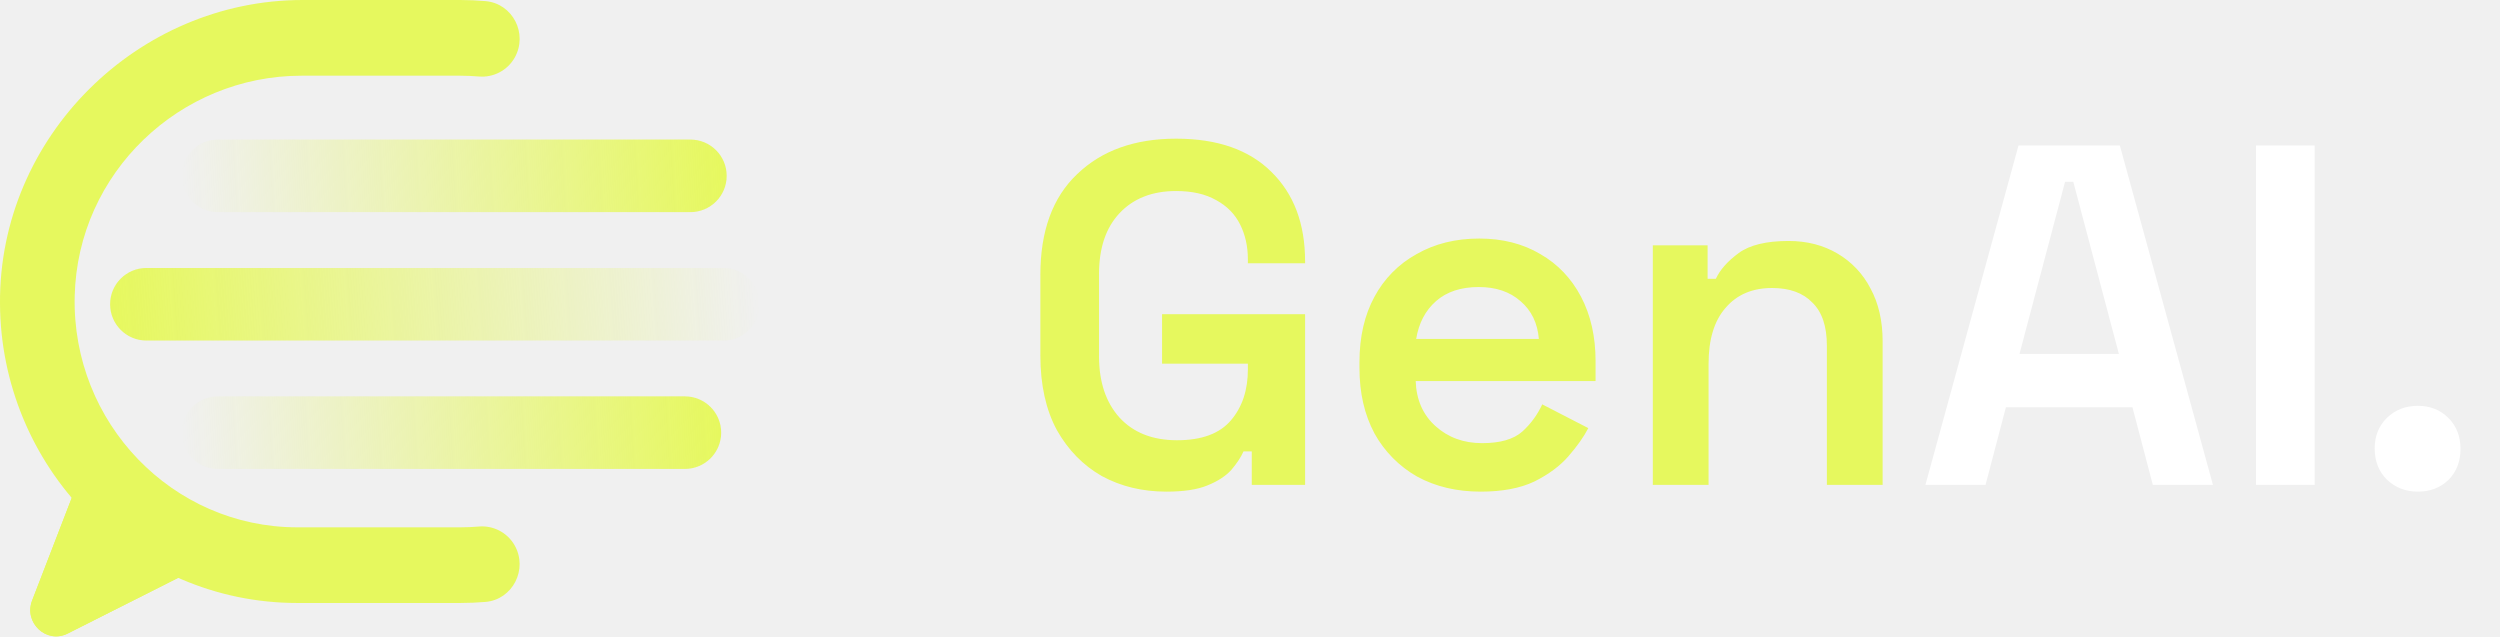
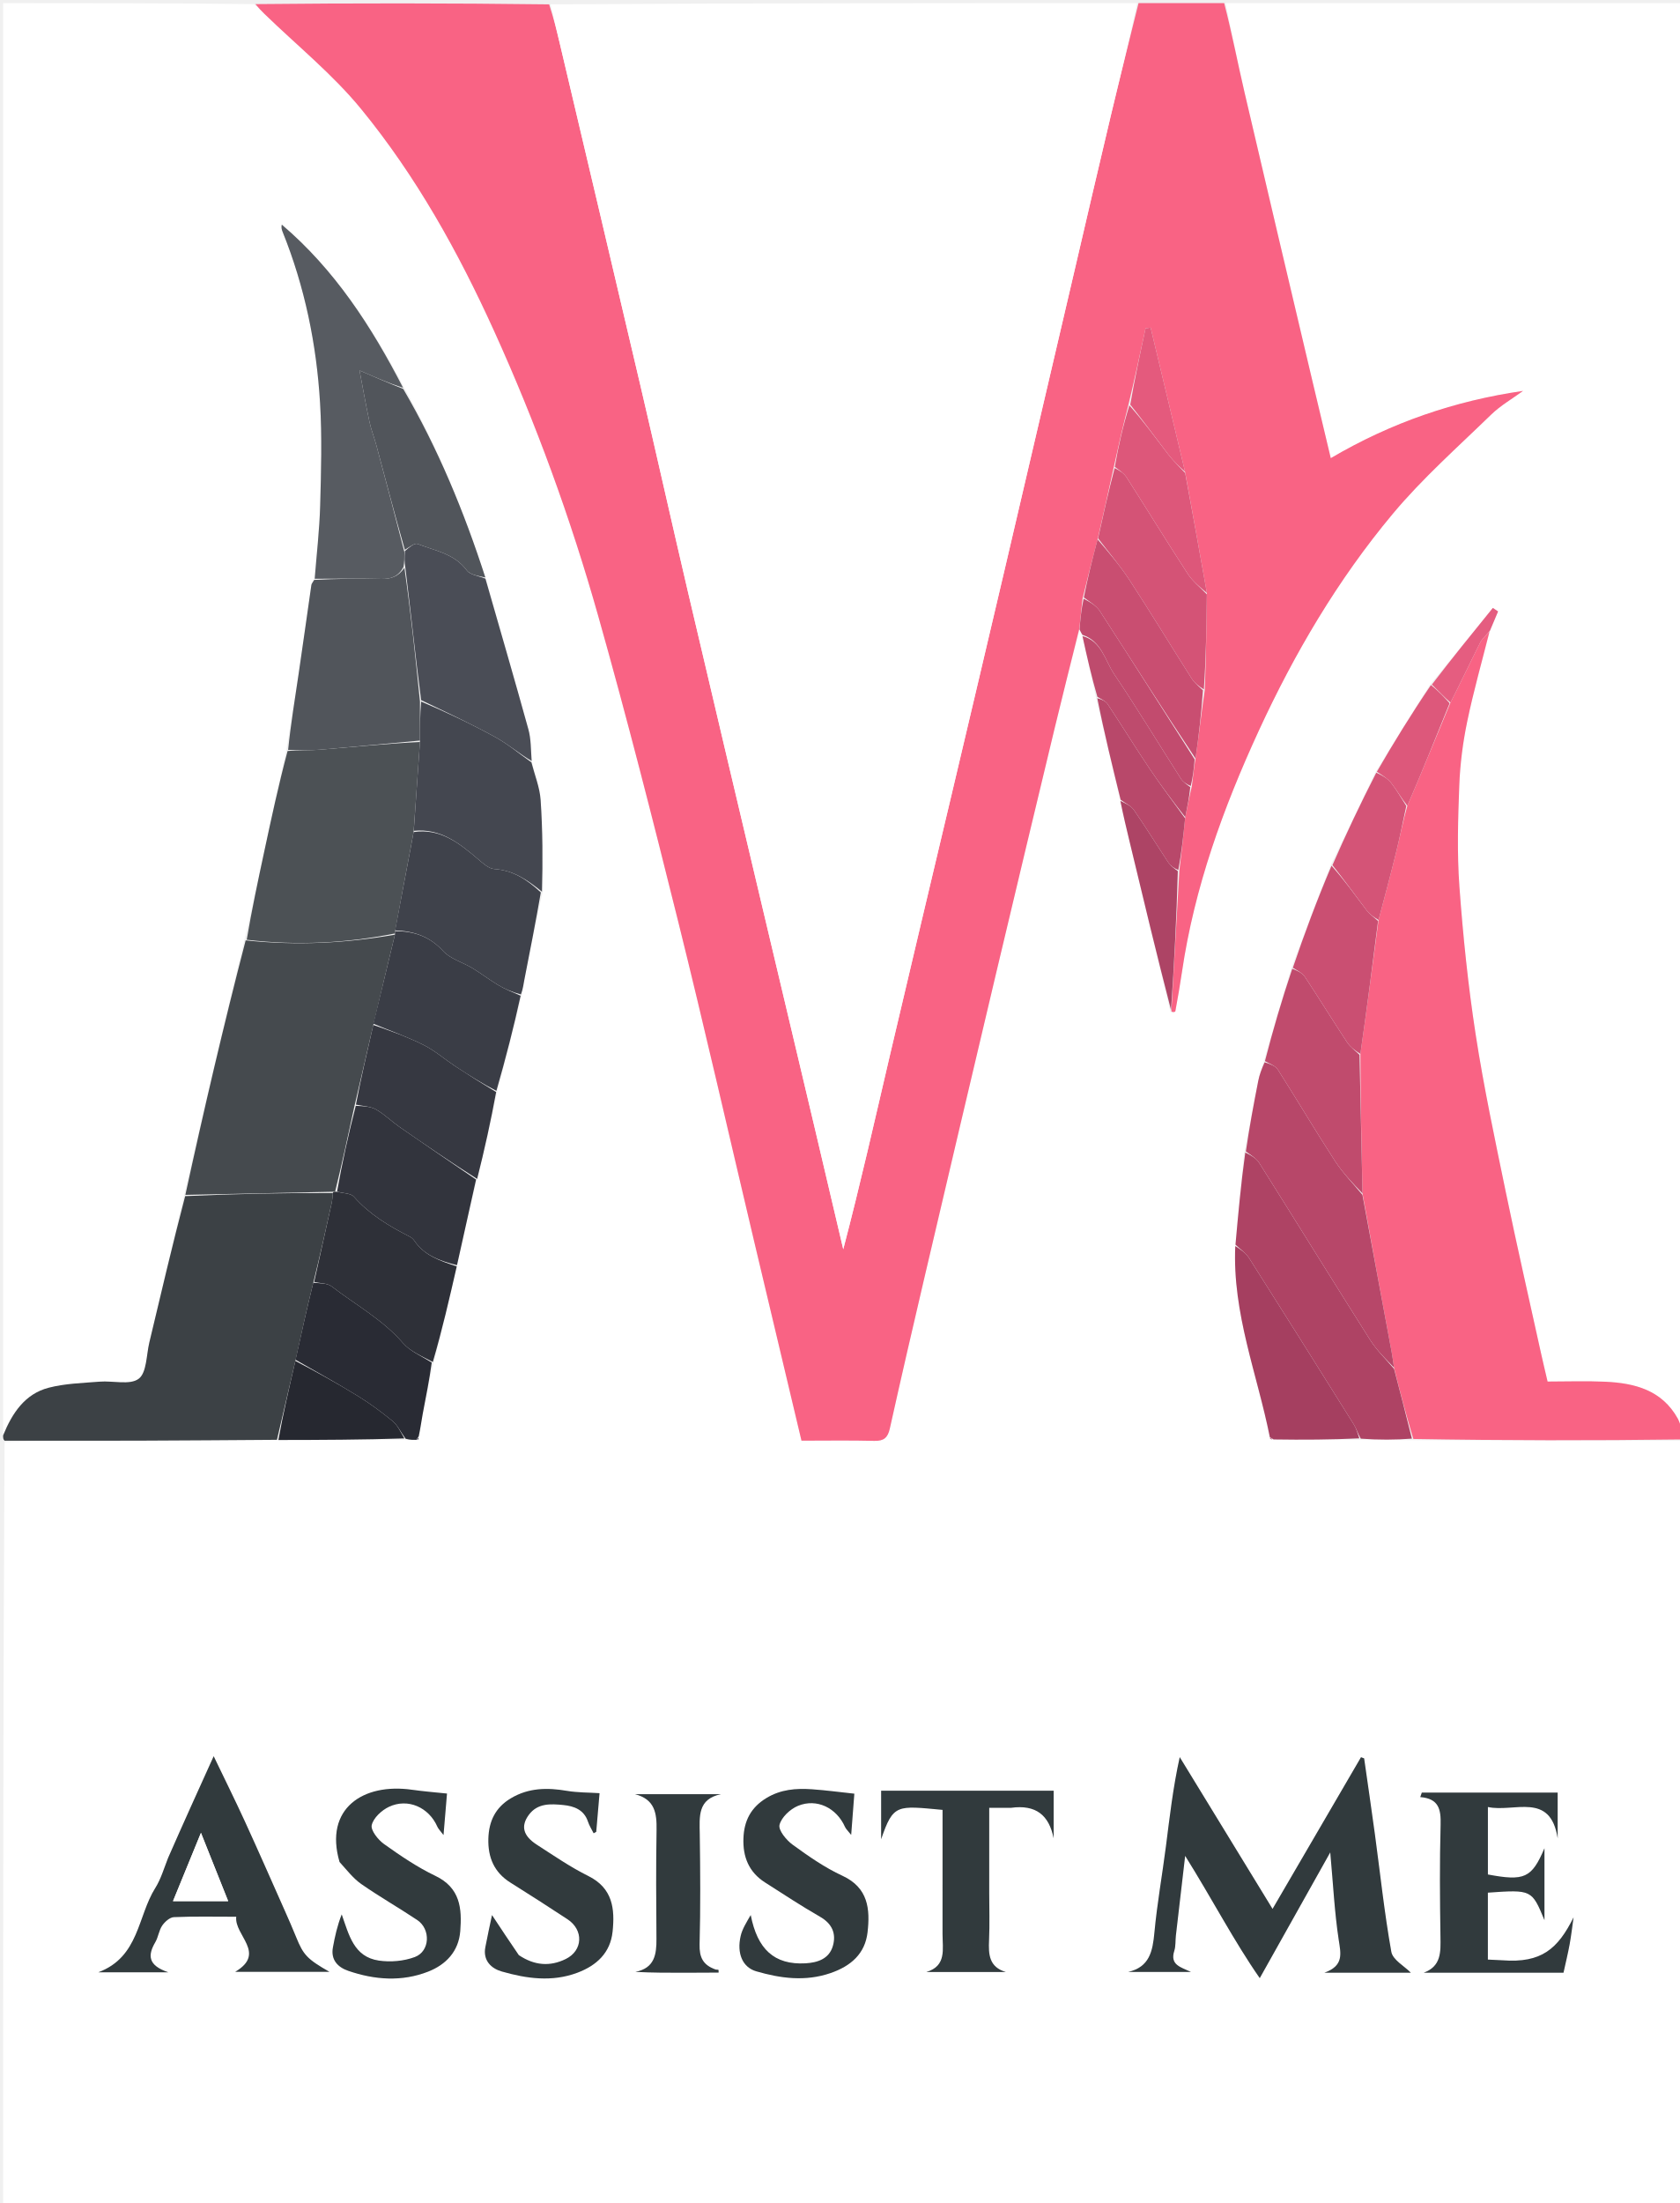
- <svg xmlns="http://www.w3.org/2000/svg" xmlns:xlink="http://www.w3.org/1999/xlink" fill="none" viewBox="0 0 165 42">
-   <defs>
-     <path id="a" fill="#E6F85E" d="M5.665 30.45l-3.543 9.18c-.57 1.478.952 2.889 2.35 2.181l9.931-5.007-8.738-6.356z" />
-   </defs>
-   <path fill="#E6F85E" d="M76.984 32.448c-1.579 0-2.997-.341-4.256-1.024-1.237-.704-2.23-1.717-2.976-3.04-.725-1.344-1.088-2.987-1.088-4.928v-5.312c0-2.901.81-5.12 2.432-6.656 1.621-1.557 3.797-2.336 6.528-2.336 2.73 0 4.832.736 6.304 2.208 1.472 1.45 2.208 3.413 2.208 5.888v.128H82.36v-.256c0-.853-.17-1.621-.512-2.304-.341-.683-.864-1.216-1.568-1.6-.704-.405-1.59-.608-2.656-.608-1.579 0-2.827.49-3.744 1.472-.896.96-1.344 2.293-1.344 4v5.44c0 1.685.448 3.03 1.344 4.032.917 1.003 2.187 1.504 3.808 1.504s2.805-.437 3.552-1.312c.747-.875 1.12-1.995 1.12-3.36V24h-5.664v-3.264h9.44V32h-3.52v-2.208h-.544c-.17.384-.437.79-.8 1.216-.363.405-.885.747-1.568 1.024-.661.277-1.568.416-2.72.416zm20.74 0c-1.578 0-2.976-.33-4.192-.992a7.373 7.373 0 01-2.816-2.848c-.661-1.237-.992-2.677-.992-4.32v-.384c0-1.664.33-3.104.992-4.32a6.938 6.938 0 012.784-2.816c1.195-.683 2.57-1.024 4.128-1.024 1.536 0 2.88.341 4.032 1.024 1.152.661 2.048 1.6 2.688 2.816.64 1.216.96 2.635.96 4.256v1.312H93.436c.043 1.237.48 2.23 1.312 2.976.832.747 1.856 1.12 3.072 1.12 1.195 0 2.08-.256 2.656-.768a5.536 5.536 0 001.312-1.792l3.04 1.568c-.298.576-.736 1.195-1.312 1.856-.554.64-1.301 1.195-2.24 1.664-.938.448-2.122.672-3.552.672zm-4.256-10.08h8.096c-.085-1.045-.49-1.877-1.216-2.496-.704-.619-1.621-.928-2.752-.928-1.173 0-2.112.31-2.816.928-.704.619-1.141 1.45-1.312 2.496zM109.086 32V16.192h3.616V18.4h.544c.277-.597.779-1.163 1.504-1.696.725-.533 1.824-.8 3.296-.8 1.216 0 2.293.277 3.232.832a5.662 5.662 0 012.176 2.304c.533.981.8 2.144.8 3.488V32h-3.68v-9.184c0-1.28-.32-2.23-.96-2.848-.619-.64-1.504-.96-2.656-.96-1.301 0-2.325.437-3.072 1.312-.747.853-1.12 2.08-1.12 3.68v8h-3.68z" />
-   <path fill="#fff" d="M127.078 32l6.144-22.4h6.688l6.144 22.4h-3.968l-1.344-5.12h-8.352L131.046 32h-3.968zm6.208-8.64h6.56L136.838 12h-.544l-3.008 11.36zm15.61 8.64V9.6h3.872V32h-3.872zm10.681.448c-.811 0-1.494-.267-2.048-.8-.534-.533-.8-1.216-.8-2.048 0-.81.266-1.483.8-2.016.554-.533 1.237-.8 2.048-.8.81 0 1.482.267 2.016.8.533.533.8 1.216.8 2.048 0 .832-.267 1.515-.8 2.048-.534.512-1.206.768-2.016.768z" />
-   <g clip-path="url(#a)">
-     <path fill="#E6F85E" d="M19.9 4.996h10.48c.41 0 .814.019 1.217.052a2.475 2.475 0 002.37-1.238c.897-1.585-.128-3.582-1.923-3.736A19.142 19.142 0 0030.38 0H19.973C9.1 0-.077 9.02 0 20.04a19.986 19.986 0 005.748 13.931c3.55 3.6 8.455 5.826 13.876 5.826h10.755c.56 0 1.115-.026 1.664-.07 1.795-.155 2.82-2.156 1.922-3.736a2.472 2.472 0 00-2.369-1.239c-.403.034-.806.052-1.217.052H19.624c-8.226 0-14.894-6.883-14.694-15.265.193-8.14 6.947-14.543 14.97-14.543z" />
-     <use xlink:href="#a" />
-     <path fill="url(#c)" fill-opacity=".2" d="M5.665 30.45l-3.543 9.18c-.57 1.478.952 2.889 2.35 2.181l9.931-5.007-8.738-6.356z" />
-     <use xlink:href="#a" />
-     <rect width="35.971" height="4.79" x="11.99" y="9.211" fill="url(#d)" rx="2.395" />
-     <rect width="42.875" height="4.79" x="50.142" y="22.476" fill="url(#e)" rx="2.395" transform="rotate(180 50.142 22.476)" />
-     <rect width="35.608" height="4.79" x="11.99" y="26.16" fill="url(#f)" rx="2.395" />
-   </g>
-   <defs>
-     <linearGradient id="d" x1="47.962" x2="11.987" y1="9.211" y2="11.361" gradientUnits="userSpaceOnUse">
-       <stop stop-color="#E6F85E" />
-       <stop offset="1" stop-color="#E6F85E" stop-opacity="0" />
-     </linearGradient>
-     <linearGradient id="e" x1="93.016" x2="50.202" y1="22.476" y2="25.526" gradientUnits="userSpaceOnUse">
-       <stop stop-color="#E6F85E" />
-       <stop offset=".817" stop-color="#E6F85E" stop-opacity=".188" />
-       <stop offset="1" stop-color="#E6F85E" stop-opacity="0" />
-     </linearGradient>
-     <linearGradient id="f" x1="47.598" x2="11.984" y1="26.16" y2="28.267" gradientUnits="userSpaceOnUse">
-       <stop stop-color="#E6F85E" />
-       <stop offset="1" stop-color="#E6F85E" stop-opacity="0" />
-     </linearGradient>
-     <clipPath id="a">
-       <path fill="#fff" d="M0 0h50v42H0z" />
-     </clipPath>
-     <pattern id="c" width="41.277" height="44.324" patternContentUnits="objectBoundingBox">
-       <use xlink:href="#f" transform="scale(.0403 .04329)" />
-     </pattern>
-   </defs>
+ <svg xmlns="http://www.w3.org/2000/svg" version="1.1" id="Layer_1" x="0px" y="0px" width="100%" viewBox="0 0 540 708" enable-background="new 0 0 540 708" xml:space="preserve">
+   <path fill="#FFFFFF" opacity="1" stroke="none" d=" M541,463   C541,544.965 541,626.931 541,708.948   C361.111,708.948 181.221,708.948 1,708.948   C1,627.312 1,545.624 1.469,463.471   C16.209,463.008 30.48,463.044 44.752,462.998   C59.511,462.95 74.27,462.821 89.493,462.784   C103.304,462.774 116.651,462.707 130.386,462.736   C131.834,462.795 132.896,462.758 134.22,462.796   C134.562,462.567 134.641,462.262 134.791,461.525   C135.197,458.878 135.462,456.65 135.879,454.452   C136.919,448.977 138.027,443.514 139.456,437.858   C142.147,427.448 144.49,417.226 146.911,406.599   C149.005,397.157 151.021,388.121 153.387,378.879   C155.768,369.451 157.801,360.227 159.915,350.615   C162.577,340.152 165.157,330.079 167.836,319.589   C168.143,317.735 168.289,316.286 168.567,314.862   C170.376,305.601 172.215,296.346 174.411,286.851   C174.491,276.772 174.463,266.913 173.791,257.098   C173.513,253.019 171.861,249.034 170.91,244.565   C170.637,240.88 170.723,237.515 169.866,234.411   C165.394,218.231 160.683,202.116 156.025,185.587   C149.156,164.343 140.805,144.144 129.987,124.629   C119.445,104.943 107.592,86.647 90.581,72.187   C90.371,73.123 90.567,73.816 90.835,74.48   C97.96,92.15 101.759,110.605 102.887,129.531   C103.54,140.477 103.226,151.5 102.921,162.477   C102.703,170.331 101.776,178.165 100.975,186.38   C100.546,187.167 100.157,187.561 100.093,188.003   C98.712,197.505 97.415,207.019 96.003,216.516   C94.788,224.689 93.45,232.843 91.985,241.367   C89.531,252.307 87.256,262.887 84.987,273.467   C82.951,282.963 80.921,292.459 78.549,302.16   C71.862,329.579 65.514,356.795 59.097,384.42   C55.357,400.369 51.701,415.913 48.003,431.447   C47.039,435.5 47.178,441.171 44.579,443.114   C41.757,445.223 36.319,443.687 32.045,444.037   C26.551,444.486 20.922,444.618 15.638,445.993   C8.029,447.974 3.938,454.091 1,461   C1,307.79 1,154.581 1,1   C27.687,1 54.376,1 81.64,1.322   C83.151,2.591 84.072,3.553 85.027,4.481   C95.452,14.605 106.938,23.86 116.087,35.029   C133.728,56.568 147.226,80.813 158.763,106.21   C172.28,135.968 183.437,166.58 192.304,197.961   C201.504,230.524 209.858,263.337 218.019,296.181   C226.495,330.299 234.29,364.587 242.395,398.797   C247.44,420.087 252.507,441.372 257.646,463   C265.452,463 273.26,462.868 281.059,463.065   C284.134,463.142 285.394,462.06 286.055,459.087   C289.638,442.962 293.358,426.867 297.128,410.785   C304.817,377.988 312.534,345.198 320.301,312.419   C326.484,286.324 332.732,260.244 339.005,234.171   C341.588,223.438 344.31,212.739 347.031,202.314   C347.381,203.074 347.67,203.544 347.976,204.437   C349.449,211.204 350.906,217.547 352.336,224.339   C354.953,235.529 357.596,246.27 360.157,257.409   C361.095,262.052 362.117,266.296 363.135,270.541   C367.484,288.67 371.832,306.8 376.287,325.285   C376.895,325.422 377.784,325.274 377.84,324.972   C378.618,320.788 379.343,316.592 379.962,312.381   C383.956,285.233 393.202,259.724 404.599,234.969   C416.105,209.976 430.05,186.302 447.696,165.177   C457.265,153.722 468.586,143.712 479.332,133.271   C482.368,130.322 486.163,128.155 489.61,125.629   C467.685,128.806 447.262,135.788 427.797,147.237   C425.756,138.664 423.86,130.768 421.996,122.864   C414.679,91.839 407.319,60.824 400.093,29.778   C397.87,20.23 396.02,10.595 394,1   C442.965,1 491.929,1 541,1   C541,153.355 541,305.71 540.679,458.381   C540.036,457.775 539.839,456.783 539.373,455.94   C534.266,446.712 525.491,444.49 515.976,444.053   C509.857,443.772 503.714,444 497.492,444   C496.717,440.659 495.992,437.669 495.332,434.665   C491.541,417.433 487.602,400.232 484.033,382.955   C480.563,366.154 476.98,349.35 474.368,332.406   C471.946,316.685 470.307,300.808 469.151,284.939   C468.363,274.139 468.697,263.224 469.11,252.382   C469.371,245.527 470.263,238.621 471.657,231.901   C473.672,222.183 476.398,212.612 478.983,202.665   C479.959,200.402 480.771,198.452 481.584,196.502   C481.022,196.127 480.459,195.751 479.896,195.375   C473.245,203.576 466.593,211.777 459.64,220.132   C453.646,229.528 447.953,238.771 442.075,248.325   C437.255,258.423 432.62,268.209 427.688,278.194   C423.345,289.266 419.3,300.141 415.06,311.344   C412.007,321.454 409.147,331.235 406.176,341.4   C405.532,343.629 404.862,345.447 404.491,347.324   C402.999,354.876 401.599,362.445 399.976,370.371   C398.913,380.492 398.039,390.249 397.099,400.469   C396.134,422.122 404.189,441.669 408.197,462.211   C408.46,462.554 408.755,462.639 409.513,462.772   C418.98,462.749 427.983,462.678 437.445,462.705   C443.226,462.776 448.549,462.75 454.337,462.831   C483.535,462.959 512.268,462.98 541,463  M448.297,634   C450.327,634 452.357,634 453.554,634   C451.466,631.869 447.728,629.865 447.264,627.273   C445.026,614.776 443.697,602.116 441.989,589.522   C440.884,581.377 439.682,573.246 438.524,565.109   C438.189,564.981 437.854,564.854 437.518,564.727   C428.095,580.882 418.672,597.038 409.081,613.481   C398.914,596.859 389.079,580.781 379.243,564.702   C377.05,574.639 376.004,584.041 374.8,593.423   C373.617,602.633 371.969,611.795 371.108,621.032   C370.548,627.047 369.567,632.191 362.633,633.754   C369.206,633.754 375.779,633.754 382.877,633.754   C379.584,632.181 376.028,631.535 377.496,626.947   C377.984,625.423 377.818,623.696 378.005,622.068   C378.952,613.846 379.916,605.626 380.987,596.436   C389.652,610.275 396.74,623.949 404.968,635.731   C412.563,622.187 419.83,609.229 427.631,595.317   C428.563,605.549 429.001,614.547 430.349,623.407   C431.032,627.901 432.07,631.737 425.726,634   C433.684,634 440.516,634 448.297,634  M54,597.505   C52.66,600.611 51.694,603.953 49.911,606.78   C44.198,615.836 44.773,628.927 31.616,633.854   C39.211,633.854 45.781,633.854 54.108,633.854   C47.353,631.584 47.55,628.241 49.932,624.165   C50.893,622.518 51.083,620.393 52.144,618.841   C52.985,617.612 54.587,616.183 55.907,616.126   C62.377,615.849 68.865,616 75.943,616   C75.27,622.016 85.766,627.668 75.612,633.705   C85.564,633.705 95.477,633.705 105.902,633.705   C98.736,629.611 97.514,628.271 95.212,622.578   C94.064,619.741 92.833,616.936 91.589,614.14   C87.331,604.563 83.12,594.964 78.754,585.436   C75.605,578.566 72.236,571.797 68.69,564.408   C63.583,575.679 58.816,586.201 54,597.505  M482.572,630   C481.134,629.922 479.696,629.845 478.301,629.769   C478.301,622.36 478.301,615.296 478.301,608.262   C492.373,607.269 492.436,607.297 496.492,617.101   C496.492,608.96 496.492,602.045 496.492,593.984   C492.387,603.636 490.013,604.612 478.309,602.422   C478.309,595.348 478.309,588.285 478.309,580.734   C486.71,582.58 498.41,575.687 500.736,590.805   C500.736,585.581 500.736,580.358 500.736,576.113   C486.049,576.113 471.554,576.113 457.059,576.113   C456.896,576.591 456.733,577.069 456.57,577.548   C462.615,578.032 463.239,581.606 463.107,586.453   C462.781,598.432 462.88,610.428 463.059,622.413   C463.131,627.278 463.372,631.908 457.658,634   C465.148,634 472.639,634 480.129,634   C487.601,634 495.072,634 502.609,634   C503.32,630.746 504.051,627.787 504.596,624.794   C505.114,621.945 505.438,619.061 505.848,616.192   C500.795,626.345 495.502,630.946 482.572,630  M240.975,615.604   C239.992,617.789 238.629,619.887 238.101,622.176   C236.809,627.78 238.684,632.257 243.128,633.545   C250.967,635.815 258.876,636.887 266.978,634.11   C273.526,631.865 278.106,627.889 278.89,620.963   C279.725,613.585 279.149,606.68 270.794,602.827   C265.12,600.209 259.869,596.533 254.787,592.839   C252.765,591.369 250.157,588.181 250.586,586.472   C251.198,584.043 254.012,581.4 256.512,580.366   C262.595,577.851 268.942,581.053 271.629,587.112   C271.95,587.834 272.61,588.406 273.623,589.697   C274.01,584.648 274.327,580.517 274.638,576.455   C270.102,575.971 265.559,575.354 260.996,575.036   C255.903,574.681 250.984,575.055 246.356,577.866   C241.378,580.889 239.206,585.167 238.992,590.763   C238.763,596.758 240.74,601.671 245.931,604.978   C251.787,608.709 257.588,612.547 263.608,615.996   C267.507,618.231 268.879,621.415 267.745,625.38   C266.558,629.533 262.845,630.754 258.944,630.972   C248.838,631.535 243.465,626.377 240.975,615.604  M166.499,628.073   C163.837,624.048 161.176,620.024 158.166,615.471   C157.481,618.741 156.679,622.267 156.016,625.82   C155.221,630.081 157.911,632.62 161.274,633.588   C169.27,635.89 177.455,637.054 185.616,633.991   C191.807,631.668 196.205,627.585 196.923,620.802   C197.692,613.53 197.007,606.817 189.113,602.905   C183.353,600.051 177.998,596.351 172.575,592.854   C168.14,589.994 167.347,586.87 169.989,583.269   C172.812,579.42 177.083,579.705 181.065,580.093   C184.478,580.426 187.751,581.571 189.026,585.467   C189.45,586.764 190.225,587.946 190.839,589.181   C191.115,589.027 191.391,588.872 191.666,588.718   C192.013,584.671 192.361,580.624 192.732,576.292   C189.337,576.069 185.713,576.131 182.199,575.536   C175.901,574.469 169.906,574.543 164.22,577.938   C159.25,580.905 157.143,585.327 156.993,590.93   C156.832,596.911 158.831,601.734 164.081,605.025   C170.245,608.89 176.371,612.818 182.447,616.819   C187.681,620.266 187.403,626.873 181.878,629.586   C176.823,632.069 171.823,631.725 166.499,628.073  M109.281,598.786   C111.558,601.053 113.568,603.703 116.165,605.509   C122.006,609.57 128.208,613.109 134.13,617.059   C138.516,619.983 138.257,627.1 133.369,628.944   C129.829,630.279 125.517,630.65 121.753,630.088   C113.736,628.89 112.191,621.874 109.849,615.251   C108.458,618.778 107.661,622.313 107.018,625.877   C106.299,629.866 108.596,632.229 111.938,633.38   C120.438,636.307 129.17,636.956 137.647,633.636   C143.332,631.409 147.431,627.163 147.952,620.663   C148.537,613.369 147.972,606.696 139.945,602.861   C134.141,600.087 128.723,596.397 123.464,592.651   C121.535,591.277 119.111,588.235 119.498,586.546   C120.026,584.244 122.684,581.78 125.036,580.673   C131.144,577.796 137.882,580.859 140.593,587.057   C140.916,587.794 141.559,588.391 142.575,589.752   C143,584.668 143.346,580.539 143.696,576.416   C139.955,576.016 136.198,575.73 132.477,575.197   C116.757,572.942 104.128,581.211 109.281,598.786  M325.396,581   C333.042,579.876 337.225,583.358 338.716,590.801   C338.716,585.599 338.716,580.397 338.716,575.505   C320.107,575.505 301.71,575.505 283.255,575.505   C283.255,580.427 283.255,585.39 283.255,591.091   C287.173,579.662 288.334,580.299 303,581.659   C303,594.934 303.011,608.231 302.994,621.528   C302.988,626.38 304.361,631.845 297.763,633.771   C306.297,633.771 314.83,633.771 323.364,633.771   C317.922,632.164 317.736,628.095 317.945,623.541   C318.182,618.392 318,613.224 318,608.065   C318,599.138 318,590.211 318,581   C320.518,581 322.487,581 325.396,581  M229.712,632.949   C225.958,631.553 224.784,628.997 224.891,624.916   C225.2,613.108 225.12,601.284 224.948,589.471   C224.865,583.807 224.213,578.143 231.808,576.606   C222.574,576.606 213.339,576.606 204.105,576.606   C210.554,578.258 211.16,582.763 211.064,588.153   C210.856,599.799 210.94,611.452 211.028,623.101   C211.065,628.086 210.473,632.511 204.253,633.729   C209.728,634 214.873,634.006 220.017,633.998   C223.678,633.992 227.339,633.966 230.999,633.949   C230.998,633.659 231.02,633.365 230.973,633.082   C230.964,633.032 230.665,633.03 229.712,632.949  z" />
+   <path fill="#F96384" opacity="1" stroke="none" d=" M393.531,1   C396.02,10.595 397.87,20.23 400.093,29.778   C407.319,60.824 414.679,91.839 421.996,122.864   C423.86,130.768 425.756,138.664 427.797,147.237   C447.262,135.788 467.685,128.806 489.61,125.629   C486.163,128.155 482.368,130.322 479.332,133.271   C468.586,143.712 457.265,153.722 447.696,165.177   C430.05,186.302 416.105,209.976 404.599,234.969   C393.202,259.724 383.956,285.233 379.962,312.381   C379.343,316.592 378.618,320.788 377.84,324.972   C377.784,325.274 376.895,325.422 376.561,324.979   C377.478,309.547 378.225,294.776 379.138,279.633   C379.859,273.841 380.416,268.422 381.024,262.617   C381.708,259.155 382.341,256.078 383.136,252.633   C383.547,249.527 383.795,246.788 384.32,243.773   C385.4,236.331 386.204,229.167 387.3,221.705   C387.716,211.275 387.84,201.143 387.976,190.575   C385.654,177.427 383.32,164.716 380.946,151.611   C377.233,135.915 373.56,120.613 369.888,105.311   C369.345,105.38 368.802,105.448 368.26,105.516   C366.503,113.675 364.747,121.834 362.709,130.252   C360.959,137.01 359.491,143.51 357.972,150.396   C356.276,158.186 354.632,165.59 352.834,173.339   C351.138,179.792 349.597,185.901 347.988,192.414   C347.603,195.887 347.286,198.955 346.969,202.024   C344.31,212.739 341.588,223.438 339.005,234.171   C332.732,260.244 326.484,286.324 320.301,312.419   C312.534,345.198 304.817,377.988 297.128,410.785   C293.358,426.867 289.638,442.962 286.055,459.087   C285.394,462.06 284.134,463.142 281.059,463.065   C273.26,462.868 265.452,463 257.646,463   C252.507,441.372 247.44,420.087 242.395,398.797   C234.29,364.587 226.495,330.299 218.019,296.181   C209.858,263.337 201.504,230.524 192.304,197.961   C183.437,166.58 172.28,135.968 158.763,106.21   C147.226,80.813 133.728,56.568 116.087,35.029   C106.938,23.86 95.452,14.605 85.027,4.481   C84.072,3.553 83.151,2.591 82.107,1.322   C113.354,1 144.708,1 176.534,1.405   C178.007,5.938 179.03,10.061 180.006,14.195   C188.647,50.803 197.323,87.403 205.898,124.026   C211.045,146.006 215.958,168.041 221.106,190.021   C229.126,224.258 237.249,258.471 245.345,292.69   C250.88,316.086 256.452,339.472 261.99,362.867   C265.037,375.735 268.05,388.612 271.078,401.485   C276.554,380.643 281.238,359.814 286.104,339.027   C292.814,310.363 299.67,281.733 306.446,253.084   C311.979,229.688 317.511,206.291 322.999,182.885   C330.467,151.036 337.89,119.178 345.336,87.324   C349.244,70.602 353.103,53.869 357.089,37.165   C359.971,25.089 363.023,13.054 366,1   C375.021,1 384.042,1 393.531,1  z" />
+   <path fill="#FFFFFF" opacity="1" stroke="none" d=" M365.531,1   C363.023,13.054 359.971,25.089 357.089,37.165   C353.103,53.869 349.244,70.602 345.336,87.324   C337.89,119.178 330.467,151.036 322.999,182.885   C317.511,206.291 311.979,229.688 306.446,253.084   C299.67,281.733 292.814,310.363 286.104,339.027   C281.238,359.814 276.554,380.643 271.078,401.485   C268.05,388.612 265.037,375.735 261.99,362.867   C256.452,339.472 250.88,316.086 245.345,292.69   C237.249,258.471 229.126,224.258 221.106,190.021   C215.958,168.041 211.045,146.006 205.898,124.026   C197.323,87.403 188.647,50.803 180.006,14.195   C179.03,10.061 178.007,5.938 177.003,1.405   C239.688,1 302.375,1 365.531,1  z" />
+   <path fill="#F96384" opacity="1" stroke="none" d=" M478.82,202.978   C476.398,212.612 473.672,222.183 471.657,231.901   C470.263,238.621 469.371,245.527 469.11,252.382   C468.697,263.224 468.363,274.139 469.151,284.939   C470.307,300.808 471.946,316.685 474.368,332.406   C476.98,349.35 480.563,366.154 484.033,382.955   C487.602,400.232 491.541,417.433 495.332,434.665   C495.992,437.669 496.717,440.659 497.492,444   C503.714,444 509.857,443.772 515.976,444.053   C525.491,444.49 534.266,446.712 539.373,455.94   C539.839,456.783 540.036,457.775 540.679,458.849   C541,460.067 541,461.133 541,462.6   C512.268,462.98 483.535,462.959 454.344,462.452   C451.972,454.62 450.059,447.275 448.117,439.516   C447.858,437.633 447.663,436.159 447.393,434.699   C444.262,417.799 441.119,400.902 437.994,383.543   C437.685,368.389 437.362,353.696 437.319,338.704   C439.4,324.27 441.201,310.135 443.157,295.651   C445.193,288.001 447.14,280.716 448.932,273.393   C450.096,268.635 451.034,263.822 452.422,258.96   C457.183,247.925 461.594,236.962 466.286,225.792   C469.634,219.223 472.639,212.832 475.817,206.528   C476.496,205.182 477.803,204.153 478.82,202.978  z" />
+   <path fill="#3C4145" opacity="1" stroke="none" d=" M89.029,462.727   C74.27,462.821 59.511,462.95 44.752,462.998   C30.48,463.044 16.209,463.008 1.469,463.004   C1,462.556 1,462.111 1,461.333   C3.938,454.091 8.029,447.974 15.638,445.993   C20.922,444.618 26.551,444.486 32.045,444.037   C36.319,443.687 41.757,445.223 44.579,443.114   C47.178,441.171 47.039,435.5 48.003,431.447   C51.701,415.913 55.357,400.369 59.521,384.417   C75.677,383.671 91.341,383.337 107.005,383.419   C106.874,384.803 106.81,385.785 106.601,386.735   C104.745,395.158 102.863,403.576 100.708,412.253   C98.621,420.675 96.814,428.839 94.956,437.381   C92.947,446.083 90.988,454.405 89.029,462.727  z" />
+   <path fill="#454A4E" opacity="1" stroke="none" d=" M107.005,383.004   C91.341,383.337 75.677,383.671 59.59,384.007   C65.514,356.795 71.862,329.579 78.971,302.22   C95.6,303.956 111.347,303.107 126.953,300.384   C124.612,310.183 122.312,319.594 120.001,329.405   C117.997,338.205 116.003,346.604 113.962,355.392   C111.93,364.847 109.947,373.913 107.724,382.982   C107.485,382.986 107.005,383.004 107.005,383.004  z" />
+   <path fill="#4C5155" opacity="1" stroke="none" d=" M126.994,299.996   C111.347,303.107 95.6,303.956 79.311,302.016   C80.921,292.459 82.951,282.963 84.987,273.467   C87.256,262.887 89.531,252.307 92.443,241.365   C96.243,241.001 99.422,241.22 102.561,240.96   C113.38,240.063 124.186,238.998 134.998,238.458   C134.335,248.281 133.67,257.642 132.954,267.411   C132.602,269.415 132.303,271.012 132.001,272.609   C130.336,281.407 128.67,290.205 127.002,299.251   C126.999,299.499 126.994,299.996 126.994,299.996  z" />
+   <path fill="#313A3D" opacity="1" stroke="none" d=" M447.822,634   C440.516,634 433.684,634 425.726,634   C432.07,631.737 431.032,627.901 430.349,623.407   C429.001,614.547 428.563,605.549 427.631,595.317   C419.83,609.229 412.563,622.187 404.968,635.731   C396.74,623.949 389.652,610.275 380.987,596.436   C379.916,605.626 378.952,613.846 378.005,622.068   C377.818,623.696 377.984,625.423 377.496,626.947   C376.028,631.535 379.584,632.181 382.877,633.754   C375.779,633.754 369.206,633.754 362.633,633.754   C369.567,632.191 370.548,627.047 371.108,621.032   C371.969,611.795 373.617,602.633 374.8,593.423   C376.004,584.041 377.05,574.639 379.243,564.702   C389.079,580.781 398.914,596.859 409.081,613.481   C418.672,597.038 428.095,580.882 437.518,564.727   C437.854,564.854 438.189,564.981 438.524,565.109   C439.682,573.246 440.884,581.377 441.989,589.522   C443.697,602.116 445.026,614.776 447.264,627.273   C447.728,629.865 451.466,631.869 453.554,634   C452.357,634 450.327,634 447.822,634  z" />
+   <path fill="#575B61" opacity="1" stroke="none" d=" M101.166,186.008   C101.776,178.165 102.703,170.331 102.921,162.477   C103.226,151.5 103.54,140.477 102.887,129.531   C101.759,110.605 97.96,92.15 90.835,74.48   C90.567,73.816 90.371,73.123 90.581,72.187   C107.592,86.647 119.445,104.943 129.58,124.633   C124.925,123.129 120.632,121.259 115.577,119.058   C116.59,124.35 117.581,129.974 118.771,135.555   C119.321,138.134 120.323,140.613 121.007,143.168   C124.025,154.44 127.002,165.723 129.996,177.418   C129.999,179.223 130.001,180.612 129.715,182.212   C128.021,185.344 125.67,186.14 122.518,186.059   C115.405,185.874 108.284,186.005 101.166,186.008  z" />
+   <path fill="#51555B" opacity="1" stroke="none" d=" M100.975,186.38   C108.284,186.005 115.405,185.874 122.518,186.059   C125.67,186.14 128.021,185.344 130.002,182.481   C132.052,196.694 133.527,210.848 135.002,225.465   C135,229.951 134.998,233.974 134.996,237.998   C124.186,238.998 113.38,240.063 102.561,240.96   C99.422,241.22 96.243,241.001 92.624,241.004   C93.45,232.843 94.788,224.689 96.003,216.516   C97.415,207.019 98.712,197.505 100.093,188.003   C100.157,187.561 100.546,187.167 100.975,186.38  z" />
+   <path fill="#AE4364" opacity="1" stroke="none" d=" M448.146,439.93   C450.059,447.275 451.972,454.62 453.878,462.344   C448.549,462.75 443.226,462.776 437.437,462.357   C436.401,460.55 436.008,459.077 435.235,457.843   C424.055,439.98 412.858,422.128 401.552,404.345   C400.477,402.653 398.646,401.441 397.166,400.006   C398.039,390.249 398.913,380.492 400.313,370.412   C402.172,371.29 403.864,372.264 404.784,373.725   C416.719,392.674 428.476,411.736 440.461,430.653   C442.593,434.017 445.563,436.851 448.146,439.93  z" />
+   <path fill="#444750" opacity="1" stroke="none" d=" M134.998,238.458   C134.998,233.974 135,229.951 135.38,225.469   C143.597,228.948 151.549,232.68 159.229,236.906   C163.339,239.167 166.981,242.279 170.834,245.007   C171.861,249.034 173.513,253.019 173.791,257.098   C174.463,266.913 174.491,276.772 174.223,286.569   C169.452,282.693 164.945,279.694 158.915,279.291   C157.071,279.168 155.191,277.387 153.602,276.041   C147.615,270.971 141.579,266.134 133.005,267.004   C133.67,257.642 134.335,248.281 134.998,238.458  z" />
+   <path fill="#4A4D56" opacity="1" stroke="none" d=" M170.91,244.565   C166.981,242.279 163.339,239.167 159.229,236.906   C151.549,232.68 143.597,228.948 135.38,225.006   C133.527,210.848 132.052,196.694 130.29,182.27   C130.001,180.612 129.999,179.223 130.146,177.114   C131.635,175.821 133.304,174.427 134.261,174.811   C139.793,177.029 146.034,177.866 150.033,183.283   C151.171,184.824 154.001,185.115 156.055,185.979   C160.683,202.116 165.394,218.231 169.866,234.411   C170.723,237.515 170.637,240.88 170.91,244.565  z" />
+   <path fill="#B74769" opacity="1" stroke="none" d=" M448.117,439.516   C445.563,436.851 442.593,434.017 440.461,430.653   C428.476,411.736 416.719,392.674 404.784,373.725   C403.864,372.264 402.172,371.29 400.502,370.049   C401.599,362.445 402.999,354.876 404.491,347.324   C404.862,345.447 405.532,343.629 406.528,341.404   C408.282,341.929 410.013,342.553 410.796,343.781   C417.009,353.539 422.896,363.507 429.201,373.204   C431.715,377.071 435.029,380.419 437.979,384.004   C441.119,400.902 444.262,417.799 447.393,434.699   C447.663,436.159 447.858,437.633 448.117,439.516  z" />
+   <path fill="#313A3D" opacity="1" stroke="none" d=" M54.025,597.114   C58.816,586.201 63.583,575.679 68.69,564.408   C72.236,571.797 75.605,578.566 78.754,585.436   C83.12,594.964 87.331,604.563 91.589,614.14   C92.833,616.936 94.064,619.741 95.212,622.578   C97.514,628.271 98.736,629.611 105.902,633.705   C95.477,633.705 85.564,633.705 75.612,633.705   C85.766,627.668 75.27,622.016 75.943,616   C68.865,616 62.377,615.849 55.907,616.126   C54.587,616.183 52.985,617.612 52.144,618.841   C51.083,620.393 50.893,622.518 49.932,624.165   C47.55,628.241 47.353,631.584 54.108,633.854   C45.781,633.854 39.211,633.854 31.616,633.854   C44.773,628.927 44.198,615.836 49.911,606.78   C51.694,603.953 52.66,600.611 54.025,597.114  M64.504,611   C67.26,611 70.016,611 73.357,611   C70.312,603.362 67.519,596.358 64.6,589.034   C61.544,596.499 58.699,603.45 55.609,611   C58.681,611 61.119,611 64.504,611  z" />
+   <path fill="#3F424B" opacity="1" stroke="none" d=" M132.954,267.411   C141.579,266.134 147.615,270.971 153.602,276.041   C155.191,277.387 157.071,279.168 158.915,279.291   C164.945,279.694 169.452,282.693 173.856,286.806   C172.215,296.346 170.376,305.601 168.567,314.862   C168.289,316.286 168.143,317.735 167.465,319.589   C164.694,318.869 162.313,317.87 160.116,316.561   C157.296,314.879 154.683,312.851 151.872,311.151   C148.732,309.251 144.766,308.195 142.416,305.623   C138.103,300.901 132.982,299.243 127.005,299.002   C128.67,290.205 130.336,281.407 132.001,272.609   C132.303,271.012 132.602,269.415 132.954,267.411  z" />
+   <path fill="#3A3D46" opacity="1" stroke="none" d=" M127.002,299.251   C132.982,299.243 138.103,300.901 142.416,305.623   C144.766,308.195 148.732,309.251 151.872,311.151   C154.683,312.851 157.296,314.879 160.116,316.561   C162.313,317.87 164.694,318.869 167.365,320.005   C165.157,330.079 162.577,340.152 159.574,350.572   C154.872,348.167 150.568,345.457 146.325,342.655   C142.928,340.412 139.807,337.658 136.202,335.849   C130.976,333.228 125.424,331.255 120.012,329.005   C122.312,319.594 124.612,310.183 126.953,300.384   C126.994,299.996 126.999,299.499 127.002,299.251  z" />
+   <path fill="#313A3D" opacity="1" stroke="none" d=" M483.05,630   C495.502,630.946 500.795,626.345 505.848,616.192   C505.438,619.061 505.114,621.945 504.596,624.794   C504.051,627.787 503.32,630.746 502.609,634   C495.072,634 487.601,634 480.129,634   C472.639,634 465.148,634 457.658,634   C463.372,631.908 463.131,627.278 463.059,622.413   C462.88,610.428 462.781,598.432 463.107,586.453   C463.239,581.606 462.615,578.032 456.57,577.548   C456.733,577.069 456.896,576.591 457.059,576.113   C471.554,576.113 486.049,576.113 500.736,576.113   C500.736,580.358 500.736,585.581 500.736,590.805   C498.41,575.687 486.71,582.58 478.309,580.734   C478.309,588.285 478.309,595.348 478.309,602.422   C490.013,604.612 492.387,603.636 496.492,593.984   C496.492,602.045 496.492,608.96 496.492,617.101   C492.436,607.297 492.373,607.269 478.301,608.262   C478.301,615.296 478.301,622.36 478.301,629.769   C479.696,629.845 481.134,629.922 483.05,630  z" />
+   <path fill="#2E3038" opacity="1" stroke="none" d=" M107.005,383.419   C107.005,383.004 107.485,382.986 108.117,382.991   C110.457,383.504 112.772,383.478 113.772,384.612   C118.792,390.304 125.083,394.06 131.705,397.431   C132.275,397.721 132.831,398.199 133.187,398.729   C136.463,403.606 141.666,405.269 146.833,407.004   C144.49,417.226 142.147,427.448 139.133,437.72   C135.453,435.764 131.83,434.288 129.554,431.65   C123.029,424.086 114.346,419.387 106.625,413.433   C105.216,412.346 102.891,412.444 100.989,411.995   C102.863,403.576 104.745,395.158 106.601,386.735   C106.81,385.785 106.874,384.803 107.005,383.419  z" />
+   <path fill="#32343D" opacity="1" stroke="none" d=" M146.911,406.599   C141.666,405.269 136.463,403.606 133.187,398.729   C132.831,398.199 132.275,397.721 131.705,397.431   C125.083,394.06 118.792,390.304 113.772,384.612   C112.772,383.478 110.457,383.504 108.357,382.987   C109.947,373.913 111.93,364.847 114.367,355.391   C116.867,355.495 119.15,355.577 120.908,356.579   C123.588,358.107 125.834,360.372 128.387,362.147   C136.574,367.836 144.817,373.444 153.038,379.084   C151.021,388.121 149.005,397.157 146.911,406.599  z" />
+   <path fill="#313A3D" opacity="1" stroke="none" d=" M241.335,615.459   C243.465,626.377 248.838,631.535 258.944,630.972   C262.845,630.754 266.558,629.533 267.745,625.38   C268.879,621.415 267.507,618.231 263.608,615.996   C257.588,612.547 251.787,608.709 245.931,604.978   C240.74,601.671 238.763,596.758 238.992,590.763   C239.206,585.167 241.378,580.889 246.356,577.866   C250.984,575.055 255.903,574.681 260.996,575.036   C265.559,575.354 270.102,575.971 274.638,576.455   C274.327,580.517 274.01,584.648 273.623,589.697   C272.61,588.406 271.95,587.834 271.629,587.112   C268.942,581.053 262.595,577.851 256.512,580.366   C254.012,581.4 251.198,584.043 250.586,586.472   C250.157,588.181 252.765,591.369 254.787,592.839   C259.869,596.533 265.12,600.209 270.794,602.827   C279.149,606.68 279.725,613.585 278.89,620.963   C278.106,627.889 273.526,631.865 266.978,634.11   C258.876,636.887 250.967,635.815 243.128,633.545   C238.684,632.257 236.809,627.78 238.101,622.176   C238.629,619.887 239.992,617.789 241.335,615.459  z" />
+   <path fill="#313A3D" opacity="1" stroke="none" d=" M166.785,628.341   C171.823,631.725 176.823,632.069 181.878,629.586   C187.403,626.873 187.681,620.266 182.447,616.819   C176.371,612.818 170.245,608.89 164.081,605.025   C158.831,601.734 156.832,596.911 156.993,590.93   C157.143,585.327 159.25,580.905 164.22,577.938   C169.906,574.543 175.901,574.469 182.199,575.536   C185.713,576.131 189.337,576.069 192.732,576.292   C192.361,580.624 192.013,584.671 191.666,588.718   C191.391,588.872 191.115,589.027 190.839,589.181   C190.225,587.946 189.45,586.764 189.026,585.467   C187.751,581.571 184.478,580.426 181.065,580.093   C177.083,579.705 172.812,579.42 169.989,583.269   C167.347,586.87 168.14,589.994 172.575,592.854   C177.998,596.351 183.353,600.051 189.113,602.905   C197.007,606.817 197.692,613.53 196.923,620.802   C196.205,627.585 191.807,631.668 185.616,633.991   C177.455,637.054 169.27,635.89 161.274,633.588   C157.911,632.62 155.221,630.081 156.016,625.82   C156.679,622.267 157.481,618.741 158.166,615.471   C161.176,620.024 163.837,624.048 166.785,628.341  z" />
+   <path fill="#313A3D" opacity="1" stroke="none" d=" M109.153,598.399   C104.128,581.211 116.757,572.942 132.477,575.197   C136.198,575.73 139.955,576.016 143.693,576.412   C143.346,580.539 143,584.668 142.575,589.752   C141.559,588.391 140.916,587.794 140.593,587.057   C137.882,580.859 131.144,577.796 125.036,580.673   C122.684,581.78 120.026,584.244 119.498,586.546   C119.111,588.235 121.535,591.277 123.464,592.651   C128.723,596.397 134.141,600.087 139.945,602.861   C147.972,606.696 148.537,613.369 147.952,620.663   C147.431,627.163 143.332,631.409 137.647,633.636   C129.17,636.956 120.438,636.307 111.938,633.38   C108.596,632.229 106.299,629.866 107.018,625.877   C107.661,622.313 108.458,618.778 109.849,615.251   C112.191,621.874 113.736,628.89 121.753,630.088   C125.517,630.65 129.829,630.279 133.369,628.944   C138.257,627.1 138.516,619.983 134.13,617.059   C128.208,613.109 122.006,609.57 116.165,605.509   C113.568,603.703 111.558,601.053 109.153,598.399  z" />
+   <path fill="#363841" opacity="1" stroke="none" d=" M153.387,378.879   C144.817,373.444 136.574,367.836 128.387,362.147   C125.834,360.372 123.588,358.107 120.908,356.579   C119.15,355.577 116.867,355.495 114.415,355.002   C116.003,346.604 117.997,338.205 120.001,329.405   C125.424,331.255 130.976,333.228 136.202,335.849   C139.807,337.658 142.928,340.412 146.325,342.655   C150.568,345.457 154.872,348.167 159.492,350.96   C157.801,360.227 155.768,369.451 153.387,378.879  z" />
+   <path fill="#313A3D" opacity="1" stroke="none" d=" M324.926,581   C322.487,581 320.518,581 318,581   C318,590.211 318,599.138 318,608.065   C318,613.224 318.182,618.392 317.945,623.541   C317.736,628.095 317.922,632.164 323.364,633.771   C314.83,633.771 306.297,633.771 297.763,633.771   C304.361,631.845 302.988,626.38 302.994,621.528   C303.011,608.231 303,594.934 303,581.659   C288.334,580.299 287.173,579.662 283.255,591.091   C283.255,585.39 283.255,580.427 283.255,575.505   C301.71,575.505 320.107,575.505 338.716,575.505   C338.716,580.397 338.716,585.599 338.716,590.801   C337.225,583.358 333.042,579.876 324.926,581  z" />
+   <path fill="#C04B6D" opacity="1" stroke="none" d=" M437.994,383.543   C435.029,380.419 431.715,377.071 429.201,373.204   C422.896,363.507 417.009,353.539 410.796,343.781   C410.013,342.553 408.282,341.929 406.639,341.021   C409.147,331.235 412.007,321.454 415.413,311.348   C417.153,311.988 418.676,312.733 419.482,313.953   C424.089,320.921 428.464,328.042 433.068,335.012   C434.082,336.547 435.7,337.683 437.04,339.003   C437.362,353.696 437.685,368.389 437.994,383.543  z" />
+   <path fill="#292B34" opacity="1" stroke="none" d=" M100.708,412.253   C102.891,412.444 105.216,412.346 106.625,413.433   C114.346,419.387 123.029,424.086 129.554,431.65   C131.83,434.288 135.453,435.764 138.785,437.909   C138.027,443.514 136.919,448.977 135.879,454.452   C135.462,456.65 135.197,458.878 134.608,461.586   C134.123,462.233 133.991,462.446 133.957,462.72   C132.896,462.758 131.834,462.795 130.383,462.373   C128.752,460.158 127.81,458.042 126.211,456.721   C122.7,453.818 118.995,451.093 115.117,448.704   C108.516,444.638 101.721,440.886 95.007,437.002   C96.814,428.839 98.621,420.675 100.708,412.253  z" />
+   <path fill="#51555B" opacity="1" stroke="none" d=" M156.025,185.587   C154.001,185.115 151.171,184.824 150.033,183.283   C146.034,177.866 139.793,177.029 134.261,174.811   C133.304,174.427 131.635,175.821 130.145,176.698   C127.002,165.723 124.025,154.44 121.007,143.168   C120.323,140.613 119.321,138.134 118.771,135.555   C117.581,129.974 116.59,124.35 115.577,119.058   C120.632,121.259 124.925,123.129 129.625,124.994   C140.805,144.144 149.156,164.343 156.025,185.587  z" />
+   <path fill="#A53F60" opacity="1" stroke="none" d=" M397.099,400.469   C398.646,401.441 400.477,402.653 401.552,404.345   C412.858,422.128 424.055,439.98 435.235,457.843   C436.008,459.077 436.401,460.55 436.979,462.259   C427.983,462.678 418.98,462.749 409.425,462.598   C408.704,462.167 408.49,462.026 408.23,461.953   C404.189,441.669 396.134,422.122 397.099,400.469  z" />
+   <path fill="#CA4F72" opacity="1" stroke="none" d=" M437.319,338.704   C435.7,337.683 434.082,336.547 433.068,335.012   C428.464,328.042 424.089,320.921 419.482,313.953   C418.676,312.733 417.153,311.988 415.608,311.02   C419.3,300.141 423.345,289.266 428.039,278.231   C432.216,282.904 435.688,287.78 439.307,292.543   C440.313,293.867 441.759,294.857 443.002,295.999   C441.201,310.135 439.4,324.27 437.319,338.704  z" />
+   <path fill="#313A3D" opacity="1" stroke="none" d=" M230.106,632.978   C230.665,633.03 230.964,633.032 230.973,633.082   C231.02,633.365 230.998,633.659 230.999,633.949   C227.339,633.966 223.678,633.992 220.017,633.998   C214.873,634.006 209.728,634 204.253,633.729   C210.473,632.511 211.065,628.086 211.028,623.101   C210.94,611.452 210.856,599.799 211.064,588.153   C211.16,582.763 210.554,578.258 204.105,576.606   C213.339,576.606 222.574,576.606 231.808,576.606   C224.213,578.143 224.865,583.807 224.948,589.471   C225.12,601.284 225.2,613.108 224.891,624.916   C224.784,628.997 225.958,631.553 230.106,632.978  z" />
+   <path fill="#D45477" opacity="1" stroke="none" d=" M443.157,295.651   C441.759,294.857 440.313,293.867 439.307,292.543   C435.688,287.78 432.216,282.904 428.338,278.033   C432.62,268.209 437.255,258.423 442.427,248.329   C444.405,249.213 446.098,250.205 447.225,251.641   C449.038,253.951 450.476,256.554 452.073,259.034   C451.034,263.822 450.096,268.635 448.932,273.393   C447.14,280.716 445.193,288.001 443.157,295.651  z" />
+   <path fill="#262830" opacity="1" stroke="none" d=" M94.956,437.381   C101.721,440.886 108.516,444.638 115.117,448.704   C118.995,451.093 122.7,453.818 126.211,456.721   C127.81,458.042 128.752,460.158 129.995,462.277   C116.651,462.707 103.304,462.774 89.493,462.784   C90.988,454.405 92.947,446.083 94.956,437.381  z" />
+   <path fill="#B8486A" opacity="1" stroke="none" d=" M380.974,263.002   C380.416,268.422 379.859,273.841 378.792,279.593   C377.383,279.04 376.298,278.279 375.615,277.251   C371.897,271.649 368.38,265.909 364.553,260.384   C363.56,258.951 361.7,258.119 360.239,257.011   C357.596,246.27 354.953,235.529 352.74,224.391   C354.164,224.764 355.446,225.342 356.104,226.334   C360.671,233.23 365.004,240.281 369.622,247.142   C373.25,252.534 377.178,257.723 380.974,263.002  z" />
+   <path fill="#AD4465" opacity="1" stroke="none" d=" M360.157,257.409   C361.7,258.119 363.56,258.951 364.553,260.384   C368.38,265.909 371.897,271.649 375.615,277.251   C376.298,278.279 377.383,279.04 378.627,279.965   C378.225,294.776 377.478,309.547 376.455,324.623   C371.832,306.8 367.484,288.67 363.135,270.541   C362.117,266.296 361.095,262.052 360.157,257.409  z" />
+   <path fill="#C24B6E" opacity="1" stroke="none" d=" M347.031,202.314   C347.286,198.955 347.603,195.887 348.352,192.416   C350.411,193.476 352.452,194.67 353.6,196.443   C363.837,212.254 373.917,228.167 384.043,244.05   C383.795,246.788 383.547,249.527 382.79,252.594   C381.376,252.029 380.265,251.267 379.596,250.221   C372.467,239.066 365.619,227.724 358.226,216.748   C355.203,212.261 354.121,206.021 347.959,204.014   C347.67,203.544 347.381,203.074 347.031,202.314  z" />
+   <path fill="#BE4B6D" opacity="1" stroke="none" d=" M347.976,204.437   C354.121,206.021 355.203,212.261 358.226,216.748   C365.619,227.724 372.467,239.066 379.596,250.221   C380.265,251.267 381.376,252.029 382.628,252.962   C382.341,256.078 381.708,259.155 381.024,262.617   C377.178,257.723 373.25,252.534 369.622,247.142   C365.004,240.281 360.671,233.23 356.104,226.334   C355.446,225.342 354.164,224.764 352.766,223.942   C350.906,217.547 349.449,211.204 347.976,204.437  z" />
+   <path fill="#DD587B" opacity="1" stroke="none" d=" M452.422,258.96   C450.476,256.554 449.038,253.951 447.225,251.641   C446.098,250.205 444.405,249.213 442.613,248.018   C447.953,238.771 453.646,229.528 459.99,220.172   C462.43,222.04 464.218,224.02 466.005,226   C461.594,236.962 457.183,247.925 452.422,258.96  z" />
+   <path fill="#E55D80" opacity="1" stroke="none" d=" M466.286,225.792   C464.218,224.02 462.43,222.04 460.292,220.019   C466.593,211.777 473.245,203.576 479.896,195.375   C480.459,195.751 481.022,196.127 481.584,196.502   C480.771,198.452 479.959,200.402 478.983,202.665   C477.803,204.153 476.496,205.182 475.817,206.528   C472.639,212.832 469.634,219.223 466.286,225.792  z" />
+   <path fill="#C66B8B" opacity="1" stroke="none" d=" M408.197,462.211   C408.49,462.026 408.704,462.167 408.962,462.55   C408.755,462.639 408.46,462.554 408.197,462.211  z" />
+   <path fill="#575664" opacity="1" stroke="none" d=" M134.22,462.796   C133.991,462.446 134.123,462.233 134.537,462.019   C134.641,462.262 134.562,462.567 134.22,462.796  z" />
+   <path fill="#D45376" opacity="1" stroke="none" d=" M387.964,191.011   C387.84,201.143 387.716,211.275 386.995,221.558   C385.278,220.501 383.941,219.431 383.072,218.064   C376.42,207.599 369.986,196.994 363.214,186.608   C360.12,181.865 356.415,177.52 352.987,172.995   C354.632,165.59 356.276,158.186 358.318,150.429   C359.876,151.18 361.314,152.105 362.152,153.414   C368.746,163.718 375.132,174.156 381.809,184.405   C383.427,186.89 385.89,188.824 387.964,191.011  z" />
+   <path fill="#C94E71" opacity="1" stroke="none" d=" M352.834,173.339   C356.415,177.52 360.12,181.865 363.214,186.608   C369.986,196.994 376.42,207.599 383.072,218.064   C383.941,219.431 385.278,220.501 386.703,221.856   C386.204,229.167 385.4,236.331 384.32,243.773   C373.917,228.167 363.837,212.254 353.6,196.443   C352.452,194.67 350.411,193.476 348.42,192.012   C349.597,185.901 351.138,179.792 352.834,173.339  z" />
+   <path fill="#DD577A" opacity="1" stroke="none" d=" M387.976,190.575   C385.89,188.824 383.427,186.89 381.809,184.405   C375.132,174.156 368.746,163.718 362.152,153.414   C361.314,152.105 359.876,151.18 358.37,150.043   C359.491,143.51 360.959,137.01 363.057,130.289   C367.645,135.415 371.54,140.812 375.591,146.088   C377.211,148.197 379.177,150.041 380.986,152.005   C383.32,164.716 385.654,177.427 387.976,190.575  z" />
+   <path fill="#E45A7D" opacity="1" stroke="none" d=" M380.946,151.611   C379.177,150.041 377.211,148.197 375.591,146.088   C371.54,140.812 367.645,135.415 363.339,130.031   C364.747,121.834 366.503,113.675 368.26,105.516   C368.802,105.448 369.345,105.38 369.888,105.311   C373.56,120.613 377.233,135.915 380.946,151.611  z" />
+   <path fill="#FFFFFF" opacity="1" stroke="none" d=" M64.03,611   C61.119,611 58.681,611 55.609,611   C58.699,603.45 61.544,596.499 64.6,589.034   C67.519,596.358 70.312,603.362 73.357,611   C70.016,611 67.26,611 64.03,611  z" />
</svg>
